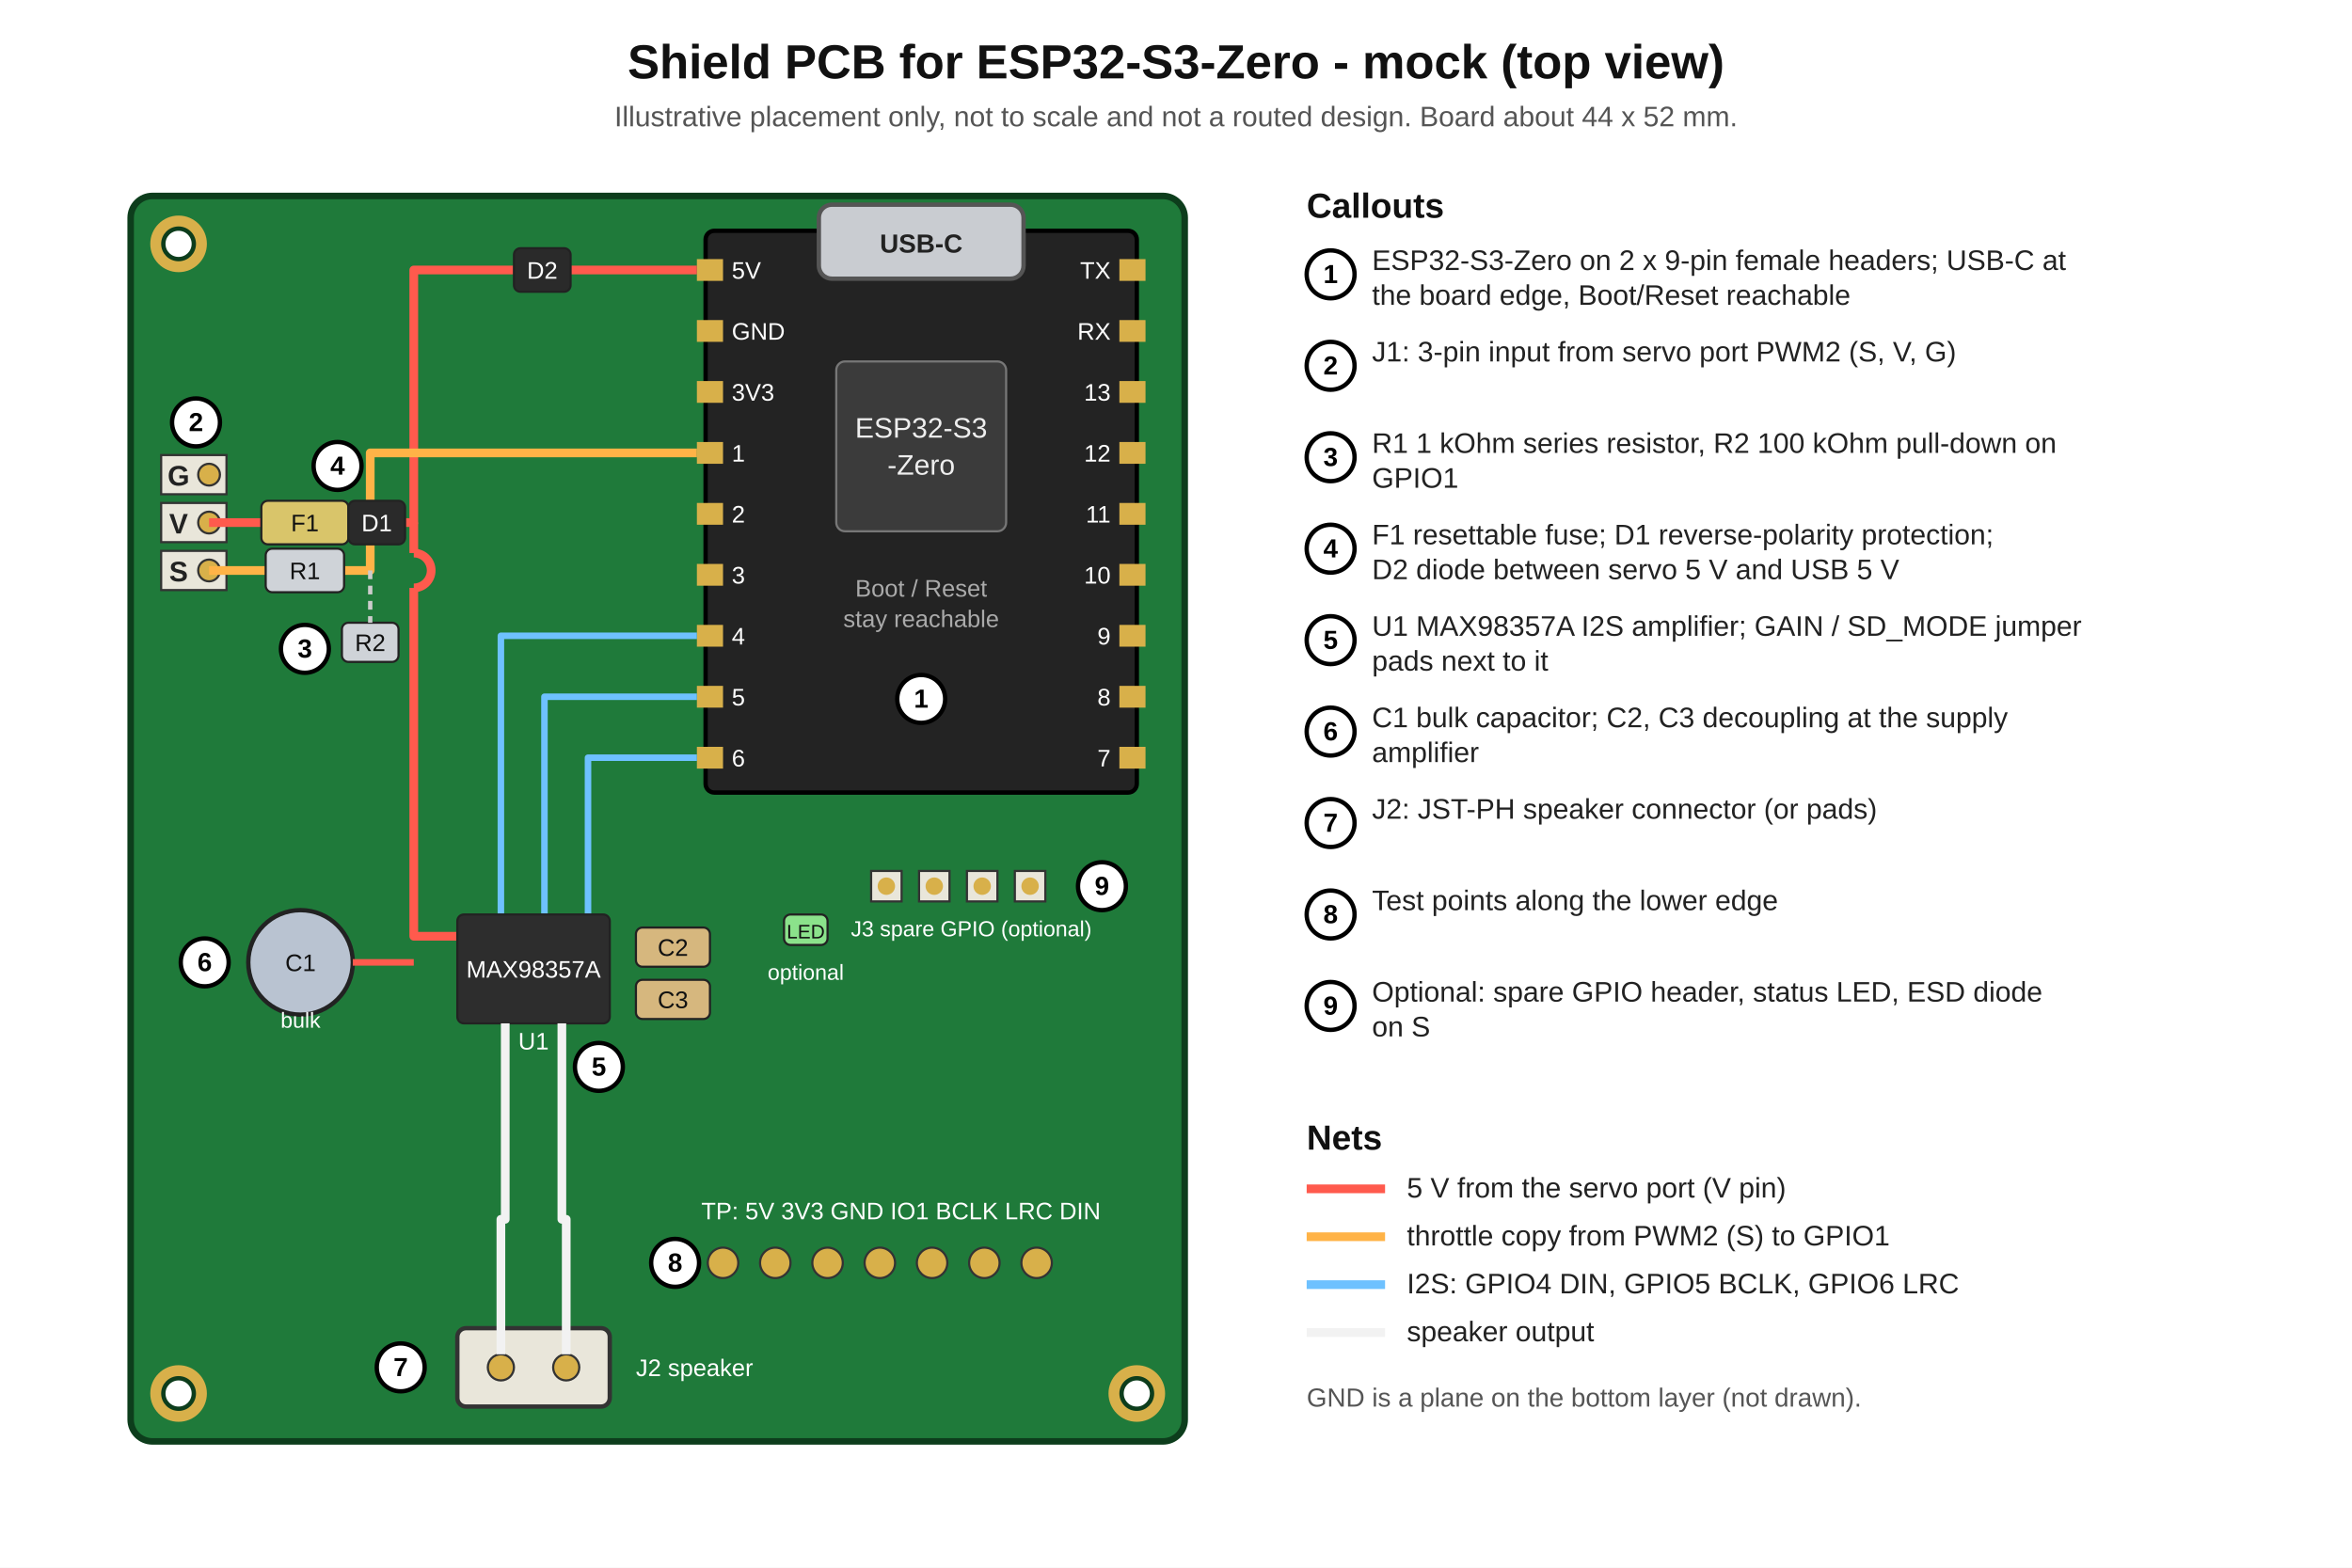
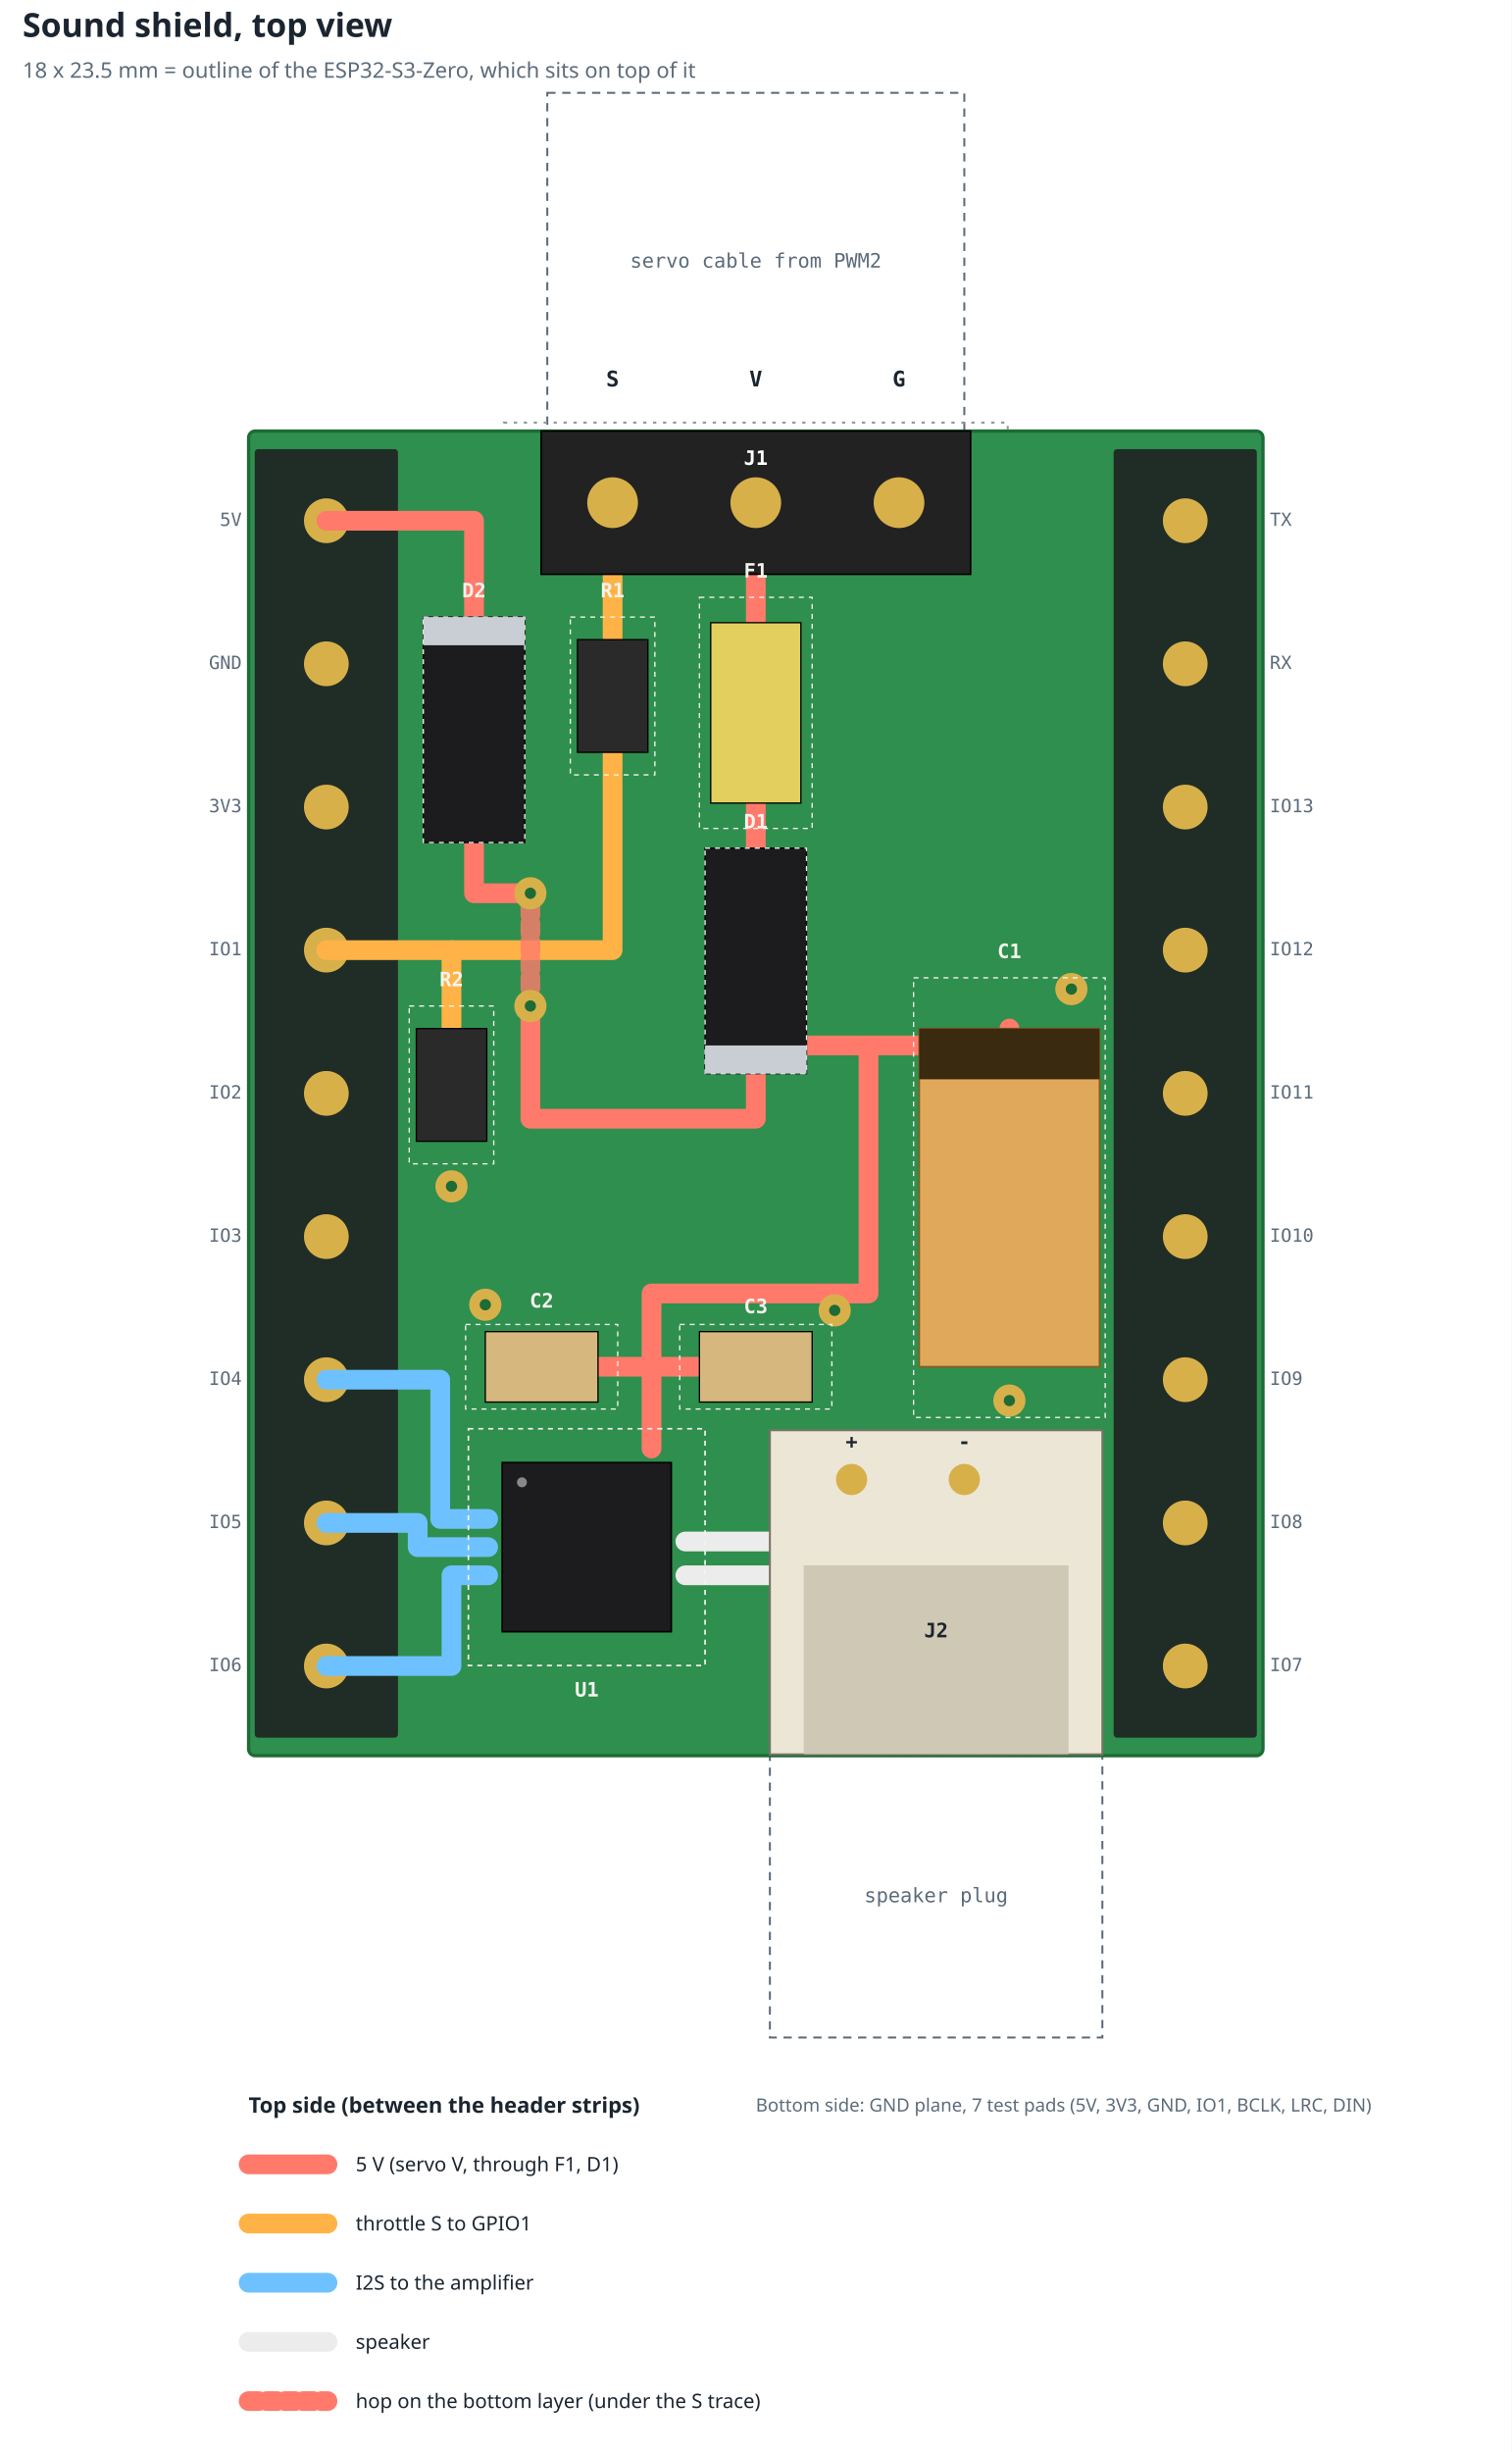
- <svg xmlns="http://www.w3.org/2000/svg" viewBox="0 0 1080 720" font-family="Arial, Helvetica, sans-serif">
-   <rect width="1080" height="720" fill="#ffffff" />
-   <text x="540" y="36" text-anchor="middle" font-size="22" font-weight="bold" fill="#111">Shield PCB for ESP32-S3-Zero - mock (top view)</text>
-   <text x="540" y="58" text-anchor="middle" font-size="13" fill="#555">Illustrative placement only, not to scale and not a routed design. Board about 44 x 52 mm.</text>
-   <rect x="60" y="90" width="484" height="572" rx="10" fill="#1f7a3a" stroke="#0d3d1c" stroke-width="3" />
-   <circle cx="82" cy="112" r="13" fill="#d8b04a" />
-   <circle cx="82" cy="112" r="7" fill="#fff" stroke="#0d3d1c" stroke-width="2" />
-   <circle cx="82" cy="640" r="13" fill="#d8b04a" />
-   <circle cx="82" cy="640" r="7" fill="#fff" stroke="#0d3d1c" stroke-width="2" />
-   <circle cx="522" cy="640" r="13" fill="#d8b04a" />
-   <circle cx="522" cy="640" r="7" fill="#fff" stroke="#0d3d1c" stroke-width="2" />
-   <rect x="324" y="106" width="198" height="258" rx="4" fill="#232323" stroke="#000" stroke-width="2" />
-   <rect x="376" y="94" width="94" height="34" rx="6" fill="#c9ccd1" stroke="#555" stroke-width="2" />
-   <text x="423" y="116" text-anchor="middle" font-size="12" font-weight="bold" fill="#222">USB-C</text>
-   <rect x="384" y="166" width="78" height="78" rx="4" fill="#3b3b3b" stroke="#777" />
-   <text x="423" y="201" text-anchor="middle" font-size="13" fill="#eee">ESP32-S3</text>
-   <text x="423" y="218" text-anchor="middle" font-size="13" fill="#eee">-Zero</text>
-   <text x="423" y="274" text-anchor="middle" font-size="11" fill="#aaa">Boot / Reset</text>
-   <text x="423" y="288" text-anchor="middle" font-size="11" fill="#aaa">stay reachable</text>
-   <rect x="320" y="119" width="12" height="10" fill="#d8b04a" />
-   <text x="336" y="128" font-size="11" fill="#fff">5V</text>
-   <rect x="514" y="119" width="12" height="10" fill="#d8b04a" />
-   <text x="510" y="128" text-anchor="end" font-size="11" fill="#fff">TX</text>
-   <rect x="320" y="147" width="12" height="10" fill="#d8b04a" />
-   <text x="336" y="156" font-size="11" fill="#fff">GND</text>
-   <rect x="514" y="147" width="12" height="10" fill="#d8b04a" />
-   <text x="510" y="156" text-anchor="end" font-size="11" fill="#fff">RX</text>
-   <rect x="320" y="175" width="12" height="10" fill="#d8b04a" />
-   <text x="336" y="184" font-size="11" fill="#fff">3V3</text>
-   <rect x="514" y="175" width="12" height="10" fill="#d8b04a" />
-   <text x="510" y="184" text-anchor="end" font-size="11" fill="#fff">13</text>
-   <rect x="320" y="203" width="12" height="10" fill="#d8b04a" />
-   <text x="336" y="212" font-size="11" fill="#fff">1</text>
-   <rect x="514" y="203" width="12" height="10" fill="#d8b04a" />
-   <text x="510" y="212" text-anchor="end" font-size="11" fill="#fff">12</text>
-   <rect x="320" y="231" width="12" height="10" fill="#d8b04a" />
-   <text x="336" y="240" font-size="11" fill="#fff">2</text>
-   <rect x="514" y="231" width="12" height="10" fill="#d8b04a" />
-   <text x="510" y="240" text-anchor="end" font-size="11" fill="#fff">11</text>
-   <rect x="320" y="259" width="12" height="10" fill="#d8b04a" />
-   <text x="336" y="268" font-size="11" fill="#fff">3</text>
-   <rect x="514" y="259" width="12" height="10" fill="#d8b04a" />
-   <text x="510" y="268" text-anchor="end" font-size="11" fill="#fff">10</text>
-   <rect x="320" y="287" width="12" height="10" fill="#d8b04a" />
-   <text x="336" y="296" font-size="11" fill="#fff">4</text>
-   <rect x="514" y="287" width="12" height="10" fill="#d8b04a" />
-   <text x="510" y="296" text-anchor="end" font-size="11" fill="#fff">9</text>
-   <rect x="320" y="315" width="12" height="10" fill="#d8b04a" />
-   <text x="336" y="324" font-size="11" fill="#fff">5</text>
-   <rect x="514" y="315" width="12" height="10" fill="#d8b04a" />
-   <text x="510" y="324" text-anchor="end" font-size="11" fill="#fff">8</text>
-   <rect x="320" y="343" width="12" height="10" fill="#d8b04a" />
-   <text x="336" y="352" font-size="11" fill="#fff">6</text>
-   <rect x="514" y="343" width="12" height="10" fill="#d8b04a" />
-   <text x="510" y="352" text-anchor="end" font-size="11" fill="#fff">7</text>
-   <rect x="74" y="209" width="30" height="18" fill="#e9e6da" stroke="#333" />
-   <circle cx="96" cy="218" r="5" fill="#d8b04a" stroke="#333" />
-   <text x="82" y="223" text-anchor="middle" font-size="13" font-weight="bold" fill="#222">G</text>
-   <rect x="74" y="231" width="30" height="18" fill="#e9e6da" stroke="#333" />
-   <circle cx="96" cy="240" r="5" fill="#d8b04a" stroke="#333" />
-   <text x="82" y="245" text-anchor="middle" font-size="13" font-weight="bold" fill="#222">V</text>
-   <rect x="74" y="253" width="30" height="18" fill="#e9e6da" stroke="#333" />
-   <circle cx="96" cy="262" r="5" fill="#d8b04a" stroke="#333" />
-   <text x="82" y="267" text-anchor="middle" font-size="13" font-weight="bold" fill="#222">S</text>
-   <polyline points="96,240 120,240" fill="none" stroke="#ff5a4d" stroke-width="4" stroke-linejoin="round" />
-   <polyline points="160,240 190,240 190,124 320,124" fill="none" stroke="#ff5a4d" stroke-width="4" stroke-linejoin="round" />
-   <polyline points="190,240 190,254" fill="none" stroke="#ff5a4d" stroke-width="4" stroke-linejoin="round" />
-   <path d="M 190 254 A 8 8 0 0 1 190 270" fill="none" stroke="#ff5a4d" stroke-width="4" />
-   <polyline points="190,270 190,430 210,430" fill="none" stroke="#ff5a4d" stroke-width="4" stroke-linejoin="round" />
-   <polyline points="96,262 122,262" fill="none" stroke="#ffb347" stroke-width="4" stroke-linejoin="round" />
-   <polyline points="158,262 170,262 170,208 320,208" fill="none" stroke="#ffb347" stroke-width="4" stroke-linejoin="round" />
-   <polyline points="320,292 230,292 230,420" fill="none" stroke="#6ec1ff" stroke-width="3" stroke-linejoin="round" />
-   <polyline points="320,320 250,320 250,420" fill="none" stroke="#6ec1ff" stroke-width="3" stroke-linejoin="round" />
-   <polyline points="320,348 270,348 270,420" fill="none" stroke="#6ec1ff" stroke-width="3" stroke-linejoin="round" />
-   <rect x="120" y="230" width="40" height="20" rx="3" fill="#d9c56a" stroke="#222" />
-   <text x="140.0" y="244.0" text-anchor="middle" font-size="11" fill="#111">F1</text>
-   <rect x="122" y="252" width="36" height="20" rx="3" fill="#cfd3d8" stroke="#222" />
-   <text x="140.0" y="266.0" text-anchor="middle" font-size="11" fill="#111">R1</text>
-   <rect x="160" y="230" width="26" height="20" rx="3" fill="#2a2a2a" stroke="#222" />
-   <text x="173.0" y="244.0" text-anchor="middle" font-size="11" fill="#fff">D1</text>
-   <rect x="157" y="286" width="26" height="18" rx="3" fill="#cfd3d8" stroke="#222" />
-   <text x="170.0" y="299.0" text-anchor="middle" font-size="11" fill="#111">R2</text>
-   <polyline points="170,262 170,286" fill="none" stroke="#cccccc" stroke-width="2" stroke-linejoin="round" stroke-dasharray="4 3" />
-   <rect x="236" y="114" width="26" height="20" rx="3" fill="#2a2a2a" stroke="#222" />
-   <text x="249.0" y="128.0" text-anchor="middle" font-size="11" fill="#fff">D2</text>
-   <rect x="210" y="420" width="70" height="50" rx="3" fill="#2d2d2d" stroke="#222" />
-   <text x="245.0" y="449.0" text-anchor="middle" font-size="11" fill="#fff">MAX98357A</text>
-   <text x="245" y="482" text-anchor="middle" font-size="11" fill="#fff">U1</text>
-   <circle cx="138" cy="442" r="24" fill="#b9c3d1" stroke="#222" stroke-width="2" />
-   <text x="138" y="446" text-anchor="middle" font-size="11" fill="#111">C1</text>
-   <text x="138" y="472" text-anchor="middle" font-size="10" fill="#fff">bulk</text>
-   <polyline points="162,442 190,442" fill="none" stroke="#ff5a4d" stroke-width="3" stroke-linejoin="round" />
-   <rect x="292" y="426" width="34" height="18" rx="3" fill="#d6b77e" stroke="#222" />
-   <text x="309.0" y="439.0" text-anchor="middle" font-size="11" fill="#111">C2</text>
-   <rect x="292" y="450" width="34" height="18" rx="3" fill="#d6b77e" stroke="#222" />
-   <text x="309.0" y="463.0" text-anchor="middle" font-size="11" fill="#111">C3</text>
-   <rect x="210" y="610" width="70" height="36" rx="4" fill="#e9e6da" stroke="#333" stroke-width="2" />
-   <circle cx="230" cy="628" r="6" fill="#d8b04a" stroke="#333" />
-   <circle cx="260" cy="628" r="6" fill="#d8b04a" stroke="#333" />
-   <text x="292" y="632" font-size="11" fill="#fff">J2 speaker</text>
-   <polyline points="232,470 232,560 230,560 230,622" fill="none" stroke="#f2f2f2" stroke-width="4" stroke-linejoin="round" />
-   <polyline points="258,470 258,560 260,560 260,622" fill="none" stroke="#f2f2f2" stroke-width="4" stroke-linejoin="round" />
-   <circle cx="332" cy="580" r="7" fill="#d8b04a" stroke="#333" />
-   <circle cx="356" cy="580" r="7" fill="#d8b04a" stroke="#333" />
-   <circle cx="380" cy="580" r="7" fill="#d8b04a" stroke="#333" />
-   <circle cx="404" cy="580" r="7" fill="#d8b04a" stroke="#333" />
-   <circle cx="428" cy="580" r="7" fill="#d8b04a" stroke="#333" />
-   <circle cx="452" cy="580" r="7" fill="#d8b04a" stroke="#333" />
-   <circle cx="476" cy="580" r="7" fill="#d8b04a" stroke="#333" />
-   <text x="322" y="560" font-size="11" fill="#fff">TP: 5V 3V3 GND IO1 BCLK LRC DIN</text>
-   <rect x="360" y="420" width="20" height="14" rx="3" fill="#8be28b" stroke="#222" />
-   <text x="370.0" y="431.0" text-anchor="middle" font-size="9" fill="#111">LED</text>
-   <text x="370" y="450" text-anchor="middle" font-size="10" fill="#fff">optional</text>
-   <rect x="400" y="400" width="14" height="14" fill="#e9e6da" stroke="#333" />
-   <circle cx="407" cy="407" r="4" fill="#d8b04a" />
-   <rect x="422" y="400" width="14" height="14" fill="#e9e6da" stroke="#333" />
-   <circle cx="429" cy="407" r="4" fill="#d8b04a" />
-   <rect x="444" y="400" width="14" height="14" fill="#e9e6da" stroke="#333" />
-   <circle cx="451" cy="407" r="4" fill="#d8b04a" />
-   <rect x="466" y="400" width="14" height="14" fill="#e9e6da" stroke="#333" />
-   <circle cx="473" cy="407" r="4" fill="#d8b04a" />
-   <text x="446" y="430" text-anchor="middle" font-size="10" fill="#fff">J3 spare GPIO (optional)</text>
-   <circle cx="423" cy="321" r="11" fill="#fff" stroke="#000" stroke-width="2" />
-   <text x="423" y="325" text-anchor="middle" font-size="12" font-weight="bold" fill="#000">1</text>
-   <circle cx="90" cy="194" r="11" fill="#fff" stroke="#000" stroke-width="2" />
-   <text x="90" y="198" text-anchor="middle" font-size="12" font-weight="bold" fill="#000">2</text>
-   <circle cx="140" cy="298" r="11" fill="#fff" stroke="#000" stroke-width="2" />
-   <text x="140" y="302" text-anchor="middle" font-size="12" font-weight="bold" fill="#000">3</text>
-   <circle cx="155" cy="214" r="11" fill="#fff" stroke="#000" stroke-width="2" />
-   <text x="155" y="218" text-anchor="middle" font-size="12" font-weight="bold" fill="#000">4</text>
-   <circle cx="275" cy="490" r="11" fill="#fff" stroke="#000" stroke-width="2" />
-   <text x="275" y="494" text-anchor="middle" font-size="12" font-weight="bold" fill="#000">5</text>
-   <circle cx="94" cy="442" r="11" fill="#fff" stroke="#000" stroke-width="2" />
-   <text x="94" y="446" text-anchor="middle" font-size="12" font-weight="bold" fill="#000">6</text>
-   <circle cx="184" cy="628" r="11" fill="#fff" stroke="#000" stroke-width="2" />
-   <text x="184" y="632" text-anchor="middle" font-size="12" font-weight="bold" fill="#000">7</text>
-   <circle cx="310" cy="580" r="11" fill="#fff" stroke="#000" stroke-width="2" />
-   <text x="310" y="584" text-anchor="middle" font-size="12" font-weight="bold" fill="#000">8</text>
-   <circle cx="506" cy="407" r="11" fill="#fff" stroke="#000" stroke-width="2" />
-   <text x="506" y="411" text-anchor="middle" font-size="12" font-weight="bold" fill="#000">9</text>
-   <text x="600" y="100" font-size="16" font-weight="bold" fill="#111">Callouts</text>
-   <circle cx="611" cy="126" r="11" fill="#fff" stroke="#000" stroke-width="2" />
-   <text x="611" y="130" text-anchor="middle" font-size="12" font-weight="bold">1</text>
-   <text x="630" y="124" font-size="13" fill="#222">ESP32-S3-Zero on 2 x 9-pin female headers; USB-C at</text>
-   <text x="630" y="140" font-size="13" fill="#222">the board edge, Boot/Reset reachable</text>
-   <circle cx="611" cy="168" r="11" fill="#fff" stroke="#000" stroke-width="2" />
-   <text x="611" y="172" text-anchor="middle" font-size="12" font-weight="bold">2</text>
-   <text x="630" y="166" font-size="13" fill="#222">J1: 3-pin input from servo port PWM2 (S, V, G)</text>
-   <circle cx="611" cy="210" r="11" fill="#fff" stroke="#000" stroke-width="2" />
-   <text x="611" y="214" text-anchor="middle" font-size="12" font-weight="bold">3</text>
-   <text x="630" y="208" font-size="13" fill="#222">R1 1 kOhm series resistor, R2 100 kOhm pull-down on</text>
-   <text x="630" y="224" font-size="13" fill="#222">GPIO1</text>
-   <circle cx="611" cy="252" r="11" fill="#fff" stroke="#000" stroke-width="2" />
-   <text x="611" y="256" text-anchor="middle" font-size="12" font-weight="bold">4</text>
-   <text x="630" y="250" font-size="13" fill="#222">F1 resettable fuse; D1 reverse-polarity protection;</text>
-   <text x="630" y="266" font-size="13" fill="#222">D2 diode between servo 5 V and USB 5 V</text>
-   <circle cx="611" cy="294" r="11" fill="#fff" stroke="#000" stroke-width="2" />
-   <text x="611" y="298" text-anchor="middle" font-size="12" font-weight="bold">5</text>
-   <text x="630" y="292" font-size="13" fill="#222">U1 MAX98357A I2S amplifier; GAIN / SD_MODE jumper</text>
-   <text x="630" y="308" font-size="13" fill="#222">pads next to it</text>
-   <circle cx="611" cy="336" r="11" fill="#fff" stroke="#000" stroke-width="2" />
-   <text x="611" y="340" text-anchor="middle" font-size="12" font-weight="bold">6</text>
-   <text x="630" y="334" font-size="13" fill="#222">C1 bulk capacitor; C2, C3 decoupling at the supply</text>
-   <text x="630" y="350" font-size="13" fill="#222">amplifier</text>
-   <circle cx="611" cy="378" r="11" fill="#fff" stroke="#000" stroke-width="2" />
-   <text x="611" y="382" text-anchor="middle" font-size="12" font-weight="bold">7</text>
-   <text x="630" y="376" font-size="13" fill="#222">J2: JST-PH speaker connector (or pads)</text>
-   <circle cx="611" cy="420" r="11" fill="#fff" stroke="#000" stroke-width="2" />
-   <text x="611" y="424" text-anchor="middle" font-size="12" font-weight="bold">8</text>
-   <text x="630" y="418" font-size="13" fill="#222">Test points along the lower edge</text>
-   <circle cx="611" cy="462" r="11" fill="#fff" stroke="#000" stroke-width="2" />
-   <text x="611" y="466" text-anchor="middle" font-size="12" font-weight="bold">9</text>
-   <text x="630" y="460" font-size="13" fill="#222">Optional: spare GPIO header, status LED, ESD diode</text>
-   <text x="630" y="476" font-size="13" fill="#222">on S</text>
-   <text x="600" y="528" font-size="16" font-weight="bold" fill="#111">Nets</text>
-   <line x1="600" y1="546" x2="636" y2="546" stroke="#ff5a4d" stroke-width="4" />
-   <text x="646" y="550" font-size="13" fill="#222">5 V from the servo port (V pin)</text>
-   <line x1="600" y1="568" x2="636" y2="568" stroke="#ffb347" stroke-width="4" />
-   <text x="646" y="572" font-size="13" fill="#222">throttle copy from PWM2 (S) to GPIO1</text>
-   <line x1="600" y1="590" x2="636" y2="590" stroke="#6ec1ff" stroke-width="4" />
-   <text x="646" y="594" font-size="13" fill="#222">I2S: GPIO4 DIN, GPIO5 BCLK, GPIO6 LRC</text>
-   <line x1="600" y1="612" x2="636" y2="612" stroke="#f2f2f2" stroke-width="4" />
-   <text x="646" y="616" font-size="13" fill="#222">speaker output</text>
-   <text x="600" y="646" font-size="12" fill="#555">GND is a plane on the bottom layer (not drawn).</text>
+ <svg xmlns="http://www.w3.org/2000/svg" viewBox="0 0 912 1479" width="912" height="1479">
+   <rect width="912" height="1479" fill="#ffffff" />
+   <text x="13.6" y="15.2" font-family="system-ui,sans-serif" font-size="20" font-weight="600" text-anchor="start" dominant-baseline="middle" fill="#1b2530">Sound shield, top view</text>
+   <text x="13.6" y="42.4" font-family="system-ui,sans-serif" font-size="13" font-weight="500" text-anchor="start" dominant-baseline="middle" fill="#5c6b7a">18 x 23.5 mm = outline of the ESP32-S3-Zero, which sits on top of it</text>
+   <rect x="330.2" y="56.0" width="251.6" height="204.0" fill="none" stroke="#5c6b7a" stroke-width="1.2" stroke-dasharray="5 4" />
+   <text x="456.0" y="158.0" font-family="ui-monospace,Menlo,Consolas,monospace" font-size="12" font-weight="500" text-anchor="middle" dominant-baseline="middle" fill="#5c6b7a">servo cable from PWM2</text>
+   <rect x="464.5" y="1059.0" width="200.6" height="170.0" fill="none" stroke="#5c6b7a" stroke-width="1.2" stroke-dasharray="5 4" />
+   <text x="564.8" y="1144.0" font-family="ui-monospace,Menlo,Consolas,monospace" font-size="12" font-weight="500" text-anchor="middle" dominant-baseline="middle" fill="#5c6b7a">speaker plug</text>
+   <rect x="304.0" y="254.9" width="304.0" height="248.2" fill="none" stroke="#8d949c" stroke-width="1.2" stroke-dasharray="2 4" />
+   <text x="456.0" y="521.8" font-family="ui-monospace,Menlo,Consolas,monospace" font-size="11" font-weight="500" text-anchor="middle" dominant-baseline="middle" fill="#8d949c">USB-C of the Zero (above)</text>
+   <rect x="150.0" y="260.0" width="612.0" height="799.0" fill="#2f8f4e" stroke="#1d6b36" stroke-width="2" rx="4" />
+   <rect x="153.7" y="270.9" width="86.4" height="777.2" fill="#1c1c1e" opacity="0.85" rx="2" />
+   <rect x="671.9" y="270.9" width="86.4" height="777.2" fill="#1c1c1e" opacity="0.85" rx="2" />
+   <circle cx="196.9" cy="314.1" r="13.5" fill="#d8b04a" />
+   <circle cx="715.1" cy="314.1" r="13.5" fill="#d8b04a" />
+   <text x="145.9" y="314.1" font-family="ui-monospace,Menlo,Consolas,monospace" font-size="11" font-weight="500" text-anchor="end" dominant-baseline="middle" fill="#5c6b7a">5V</text>
+   <text x="766.1" y="314.1" font-family="ui-monospace,Menlo,Consolas,monospace" font-size="11" font-weight="500" text-anchor="start" dominant-baseline="middle" fill="#5c6b7a">TX</text>
+   <circle cx="196.9" cy="400.4" r="13.5" fill="#d8b04a" />
+   <circle cx="715.1" cy="400.4" r="13.5" fill="#d8b04a" />
+   <text x="145.9" y="400.4" font-family="ui-monospace,Menlo,Consolas,monospace" font-size="11" font-weight="500" text-anchor="end" dominant-baseline="middle" fill="#5c6b7a">GND</text>
+   <text x="766.1" y="400.4" font-family="ui-monospace,Menlo,Consolas,monospace" font-size="11" font-weight="500" text-anchor="start" dominant-baseline="middle" fill="#5c6b7a">RX</text>
+   <circle cx="196.9" cy="486.8" r="13.5" fill="#d8b04a" />
+   <circle cx="715.1" cy="486.8" r="13.5" fill="#d8b04a" />
+   <text x="145.9" y="486.8" font-family="ui-monospace,Menlo,Consolas,monospace" font-size="11" font-weight="500" text-anchor="end" dominant-baseline="middle" fill="#5c6b7a">3V3</text>
+   <text x="766.1" y="486.8" font-family="ui-monospace,Menlo,Consolas,monospace" font-size="11" font-weight="500" text-anchor="start" dominant-baseline="middle" fill="#5c6b7a">IO13</text>
+   <circle cx="196.9" cy="573.1" r="13.5" fill="#d8b04a" />
+   <circle cx="715.1" cy="573.1" r="13.5" fill="#d8b04a" />
+   <text x="145.9" y="573.1" font-family="ui-monospace,Menlo,Consolas,monospace" font-size="11" font-weight="500" text-anchor="end" dominant-baseline="middle" fill="#5c6b7a">IO1</text>
+   <text x="766.1" y="573.1" font-family="ui-monospace,Menlo,Consolas,monospace" font-size="11" font-weight="500" text-anchor="start" dominant-baseline="middle" fill="#5c6b7a">IO12</text>
+   <circle cx="196.9" cy="659.5" r="13.5" fill="#d8b04a" />
+   <circle cx="715.1" cy="659.5" r="13.5" fill="#d8b04a" />
+   <text x="145.9" y="659.5" font-family="ui-monospace,Menlo,Consolas,monospace" font-size="11" font-weight="500" text-anchor="end" dominant-baseline="middle" fill="#5c6b7a">IO2</text>
+   <text x="766.1" y="659.5" font-family="ui-monospace,Menlo,Consolas,monospace" font-size="11" font-weight="500" text-anchor="start" dominant-baseline="middle" fill="#5c6b7a">IO11</text>
+   <circle cx="196.9" cy="745.9" r="13.5" fill="#d8b04a" />
+   <circle cx="715.1" cy="745.9" r="13.5" fill="#d8b04a" />
+   <text x="145.9" y="745.9" font-family="ui-monospace,Menlo,Consolas,monospace" font-size="11" font-weight="500" text-anchor="end" dominant-baseline="middle" fill="#5c6b7a">IO3</text>
+   <text x="766.1" y="745.9" font-family="ui-monospace,Menlo,Consolas,monospace" font-size="11" font-weight="500" text-anchor="start" dominant-baseline="middle" fill="#5c6b7a">IO10</text>
+   <circle cx="196.9" cy="832.2" r="13.5" fill="#d8b04a" />
+   <circle cx="715.1" cy="832.2" r="13.5" fill="#d8b04a" />
+   <text x="145.9" y="832.2" font-family="ui-monospace,Menlo,Consolas,monospace" font-size="11" font-weight="500" text-anchor="end" dominant-baseline="middle" fill="#5c6b7a">IO4</text>
+   <text x="766.1" y="832.2" font-family="ui-monospace,Menlo,Consolas,monospace" font-size="11" font-weight="500" text-anchor="start" dominant-baseline="middle" fill="#5c6b7a">IO9</text>
+   <circle cx="196.9" cy="918.6" r="13.5" fill="#d8b04a" />
+   <circle cx="715.1" cy="918.6" r="13.5" fill="#d8b04a" />
+   <text x="145.9" y="918.6" font-family="ui-monospace,Menlo,Consolas,monospace" font-size="11" font-weight="500" text-anchor="end" dominant-baseline="middle" fill="#5c6b7a">IO5</text>
+   <text x="766.1" y="918.6" font-family="ui-monospace,Menlo,Consolas,monospace" font-size="11" font-weight="500" text-anchor="start" dominant-baseline="middle" fill="#5c6b7a">IO8</text>
+   <circle cx="196.9" cy="1004.9" r="13.5" fill="#d8b04a" />
+   <circle cx="715.1" cy="1004.9" r="13.5" fill="#d8b04a" />
+   <text x="145.9" y="1004.9" font-family="ui-monospace,Menlo,Consolas,monospace" font-size="11" font-weight="500" text-anchor="end" dominant-baseline="middle" fill="#5c6b7a">IO6</text>
+   <text x="766.1" y="1004.9" font-family="ui-monospace,Menlo,Consolas,monospace" font-size="11" font-weight="500" text-anchor="start" dominant-baseline="middle" fill="#5c6b7a">IO7</text>
+   <polyline points="369.6,303.2 369.6,389.2" fill="none" stroke="#ffb347" stroke-width="11.9" stroke-linejoin="round" stroke-linecap="round" />
+   <polyline points="369.6,450.4 369.6,573.1 196.9,573.1" fill="none" stroke="#ffb347" stroke-width="11.9" stroke-linejoin="round" stroke-linecap="round" />
+   <polyline points="456.0,303.2 456.0,373.9" fill="none" stroke="#ff7a6b" stroke-width="11.9" stroke-linejoin="round" stroke-linecap="round" />
+   <polyline points="456.0,486.1 456.0,528.6" fill="none" stroke="#ff7a6b" stroke-width="11.9" stroke-linejoin="round" stroke-linecap="round" />
+   <polyline points="456.0,630.6 609.0,630.6 609.0,620.4" fill="none" stroke="#ff7a6b" stroke-width="11.9" stroke-linejoin="round" stroke-linecap="round" />
+   <polyline points="456.0,630.6 456.0,674.8 320.0,674.8 320.0,606.8" fill="none" stroke="#ff7a6b" stroke-width="11.9" stroke-linejoin="round" stroke-linecap="round" />
+   <polyline points="320.0,606.8 320.0,538.8" fill="none" stroke="#ff7a6b" stroke-width="11.9" stroke-linejoin="round" stroke-linecap="round" stroke-dasharray="6 5" opacity="0.8" />
+   <polyline points="320.0,538.8 286.0,538.8 286.0,494.6" fill="none" stroke="#ff7a6b" stroke-width="11.9" stroke-linejoin="round" stroke-linecap="round" />
+   <polyline points="286.0,385.8 286.0,314.1 196.9,314.1" fill="none" stroke="#ff7a6b" stroke-width="11.9" stroke-linejoin="round" stroke-linecap="round" />
+   <polyline points="524.0,630.6 524.0,780.2 393.1,780.2 393.1,873.7" fill="none" stroke="#ff7a6b" stroke-width="11.9" stroke-linejoin="round" stroke-linecap="round" />
+   <polyline points="360.8,824.4 393.1,824.4" fill="none" stroke="#ff7a6b" stroke-width="11.9" stroke-linejoin="round" stroke-linecap="round" />
+   <polyline points="393.1,824.4 422.0,824.4" fill="none" stroke="#ff7a6b" stroke-width="11.9" stroke-linejoin="round" stroke-linecap="round" />
+   <polyline points="196.9,832.2 265.6,832.2 265.6,916.2 294.5,916.2" fill="none" stroke="#6ec1ff" stroke-width="11.9" stroke-linejoin="round" stroke-linecap="round" />
+   <polyline points="196.9,918.6 252.0,918.6 252.0,933.2 294.5,933.2" fill="none" stroke="#6ec1ff" stroke-width="11.9" stroke-linejoin="round" stroke-linecap="round" />
+   <polyline points="196.9,1004.9 272.4,1004.9 272.4,950.2 294.5,950.2" fill="none" stroke="#6ec1ff" stroke-width="11.9" stroke-linejoin="round" stroke-linecap="round" />
+   <polyline points="413.5,929.8 513.8,929.8 513.8,892.4" fill="none" stroke="#ececec" stroke-width="11.9" stroke-linejoin="round" stroke-linecap="round" />
+   <polyline points="413.5,950.2 581.8,950.2 581.8,892.4" fill="none" stroke="#ececec" stroke-width="11.9" stroke-linejoin="round" stroke-linecap="round" />
+   <polyline points="272.4,573.1 272.4,620.4" fill="none" stroke="#ffb347" stroke-width="11.9" stroke-linejoin="round" stroke-linecap="round" />
+   <circle cx="272.4" cy="715.6" r="9.7" fill="#d8b04a" />
+   <circle cx="272.4" cy="715.6" r="3.4" fill="#1d6b36" />
+   <circle cx="292.8" cy="787.0" r="9.7" fill="#d8b04a" />
+   <circle cx="292.8" cy="787.0" r="3.4" fill="#1d6b36" />
+   <circle cx="503.6" cy="790.4" r="9.7" fill="#d8b04a" />
+   <circle cx="503.6" cy="790.4" r="3.4" fill="#1d6b36" />
+   <circle cx="609.0" cy="844.8" r="9.7" fill="#d8b04a" />
+   <circle cx="609.0" cy="844.8" r="3.4" fill="#1d6b36" />
+   <circle cx="354.0" cy="933.2" r="9.7" fill="#d8b04a" />
+   <circle cx="354.0" cy="933.2" r="3.4" fill="#1d6b36" />
+   <circle cx="646.4" cy="596.6" r="9.7" fill="#d8b04a" />
+   <circle cx="646.4" cy="596.6" r="3.4" fill="#1d6b36" />
+   <circle cx="320.0" cy="606.8" r="9.7" fill="#d8b04a" />
+   <circle cx="320.0" cy="606.8" r="3.4" fill="#1d6b36" />
+   <circle cx="320.0" cy="538.8" r="9.7" fill="#d8b04a" />
+   <circle cx="320.0" cy="538.8" r="3.4" fill="#1d6b36" />
+   <rect x="326.5" y="260.0" width="259.1" height="86.4" fill="#222" stroke="#000" stroke-width="1" />
+   <circle cx="369.6" cy="303.2" r="15.3" fill="#d8b04a" />
+   <circle cx="456.0" cy="303.2" r="15.3" fill="#d8b04a" />
+   <circle cx="542.4" cy="303.2" r="15.3" fill="#d8b04a" />
+   <text x="369.6" y="229.4" font-family="ui-monospace,Menlo,Consolas,monospace" font-size="13" font-weight="700" text-anchor="middle" dominant-baseline="middle" fill="#1b2530">S</text>
+   <text x="456.0" y="229.4" font-family="ui-monospace,Menlo,Consolas,monospace" font-size="13" font-weight="700" text-anchor="middle" dominant-baseline="middle" fill="#1b2530">V</text>
+   <text x="542.4" y="229.4" font-family="ui-monospace,Menlo,Consolas,monospace" font-size="13" font-weight="700" text-anchor="middle" dominant-baseline="middle" fill="#1b2530">G</text>
+   <rect x="348.4" y="385.8" width="42.5" height="68.0" fill="#2a2a2a" stroke="#000" stroke-width="0.8" />
+   <rect x="344.1" y="372.2" width="51.0" height="95.2" fill="none" stroke="#f4f4ee" stroke-width="0.8" stroke-dasharray="3 3" />
+   <text x="369.6" y="356.9" font-family="ui-monospace,Menlo,Consolas,monospace" font-size="12" font-weight="700" text-anchor="middle" dominant-baseline="middle" fill="#f4f4ee">R1</text>
+   <rect x="428.8" y="375.6" width="54.4" height="108.8" fill="#e3cf5e" stroke="#000" stroke-width="0.8" />
+   <rect x="422.0" y="360.3" width="68.0" height="139.4" fill="none" stroke="#f4f4ee" stroke-width="0.8" stroke-dasharray="3 3" />
+   <text x="456.0" y="345.0" font-family="ui-monospace,Menlo,Consolas,monospace" font-size="12" font-weight="700" text-anchor="middle" dominant-baseline="middle" fill="#f4f4ee">F1</text>
+   <rect x="425.4" y="511.6" width="61.2" height="136.0" fill="#1c1c1e" stroke="#000" stroke-width="0.8" />
+   <rect x="425.4" y="511.6" width="61.2" height="136.0" fill="none" stroke="#f4f4ee" stroke-width="0.8" stroke-dasharray="3 3" />
+   <rect x="425.4" y="630.6" width="61.2" height="17.0" fill="#c9ced4" stroke="none" />
+   <text x="456.0" y="496.3" font-family="ui-monospace,Menlo,Consolas,monospace" font-size="12" font-weight="700" text-anchor="middle" dominant-baseline="middle" fill="#f4f4ee">D1</text>
+   <rect x="255.4" y="372.2" width="61.2" height="136.0" fill="#1c1c1e" stroke="#000" stroke-width="0.8" />
+   <rect x="255.4" y="372.2" width="61.2" height="136.0" fill="none" stroke="#f4f4ee" stroke-width="0.8" stroke-dasharray="3 3" />
+   <rect x="255.4" y="372.2" width="61.2" height="17.0" fill="#c9ced4" stroke="none" />
+   <text x="286.0" y="356.9" font-family="ui-monospace,Menlo,Consolas,monospace" font-size="12" font-weight="700" text-anchor="middle" dominant-baseline="middle" fill="#f4f4ee">D2</text>
+   <rect x="251.2" y="620.4" width="42.5" height="68.0" fill="#2a2a2a" stroke="#000" stroke-width="0.8" />
+   <rect x="246.9" y="606.8" width="51.0" height="95.2" fill="none" stroke="#f4f4ee" stroke-width="0.8" stroke-dasharray="3 3" />
+   <text x="272.4" y="591.5" font-family="ui-monospace,Menlo,Consolas,monospace" font-size="12" font-weight="700" text-anchor="middle" dominant-baseline="middle" fill="#f4f4ee">R2</text>
+   <rect x="554.6" y="620.4" width="108.8" height="204.0" fill="#e0a85b" stroke="#8a5a1c" stroke-width="1" />
+   <rect x="554.6" y="620.4" width="108.8" height="30.6" fill="#3a2a10" stroke="none" />
+   <rect x="551.2" y="589.8" width="115.6" height="265.2" fill="none" stroke="#f4f4ee" stroke-width="0.8" stroke-dasharray="3 3" />
+   <text x="609.0" y="574.5" font-family="ui-monospace,Menlo,Consolas,monospace" font-size="12" font-weight="700" text-anchor="middle" dominant-baseline="middle" fill="#f4f4ee">C1</text>
+   <rect x="292.8" y="803.2" width="68.0" height="42.5" fill="#d6b77e" stroke="#000" stroke-width="0.8" />
+   <rect x="280.9" y="798.9" width="91.8" height="51.0" fill="none" stroke="#f4f4ee" stroke-width="0.8" stroke-dasharray="3 3" />
+   <rect x="422.0" y="803.2" width="68.0" height="42.5" fill="#d6b77e" stroke="#000" stroke-width="0.8" />
+   <rect x="410.1" y="798.9" width="91.8" height="51.0" fill="none" stroke="#f4f4ee" stroke-width="0.8" stroke-dasharray="3 3" />
+   <rect x="282.6" y="861.8" width="142.8" height="142.8" fill="none" stroke="#f4f4ee" stroke-width="1" stroke-dasharray="3 3" />
+   <rect x="303.0" y="882.2" width="102.0" height="102.0" fill="#1c1c1e" stroke="#000" stroke-width="1" />
+   <circle cx="314.9" cy="894.1" r="3" fill="#888" />
+   <rect x="464.5" y="862.7" width="200.6" height="195.5" fill="#ece6d6" stroke="#7a7466" stroke-width="1.2" />
+   <rect x="484.9" y="944.2" width="159.8" height="113.9" fill="#cfc8b4" stroke="none" />
+   <circle cx="513.8" cy="892.4" r="9.4" fill="#d8b04a" />
+   <circle cx="581.8" cy="892.4" r="9.4" fill="#d8b04a" />
+   <text x="513.8" y="870.3" font-family="ui-monospace,Menlo,Consolas,monospace" font-size="12" font-weight="700" text-anchor="middle" dominant-baseline="middle" fill="#1b2530">+</text>
+   <text x="581.8" y="870.3" font-family="ui-monospace,Menlo,Consolas,monospace" font-size="12" font-weight="700" text-anchor="middle" dominant-baseline="middle" fill="#1b2530">-</text>
+   <text x="354.0" y="1019.9" font-family="ui-monospace,Menlo,Consolas,monospace" font-size="12" font-weight="700" text-anchor="middle" dominant-baseline="middle" fill="#f4f4ee">U1</text>
+   <text x="326.8" y="785.3" font-family="ui-monospace,Menlo,Consolas,monospace" font-size="12" font-weight="700" text-anchor="middle" dominant-baseline="middle" fill="#f4f4ee">C2</text>
+   <text x="456.0" y="788.7" font-family="ui-monospace,Menlo,Consolas,monospace" font-size="12" font-weight="700" text-anchor="middle" dominant-baseline="middle" fill="#f4f4ee">C3</text>
+   <text x="564.8" y="984.2" font-family="ui-monospace,Menlo,Consolas,monospace" font-size="12" font-weight="700" text-anchor="middle" dominant-baseline="middle" fill="#1b2530">J2</text>
+   <text x="456.0" y="277.0" font-family="ui-monospace,Menlo,Consolas,monospace" font-size="12" font-weight="700" text-anchor="middle" dominant-baseline="middle" fill="#fff">J1</text>
+   <text x="150.0" y="1269.8" font-family="system-ui,sans-serif" font-size="13" font-weight="600" text-anchor="start" dominant-baseline="middle" fill="#1b2530">Top side (between the header strips)</text>
+   <line x1="150.0" x2="197.6" y1="1305.5" y2="1305.5" stroke="#ff7a6b" stroke-width="11.9" stroke-linecap="round" />
+   <text x="214.6" y="1305.5" font-family="system-ui,sans-serif" font-size="12" font-weight="500" text-anchor="start" dominant-baseline="middle" fill="#1b2530">5 V (servo V, through F1, D1)</text>
+   <line x1="150.0" x2="197.6" y1="1341.2" y2="1341.2" stroke="#ffb347" stroke-width="11.9" stroke-linecap="round" />
+   <text x="214.6" y="1341.2" font-family="system-ui,sans-serif" font-size="12" font-weight="500" text-anchor="start" dominant-baseline="middle" fill="#1b2530">throttle S to GPIO1</text>
+   <line x1="150.0" x2="197.6" y1="1376.9" y2="1376.9" stroke="#6ec1ff" stroke-width="11.9" stroke-linecap="round" />
+   <text x="214.6" y="1376.9" font-family="system-ui,sans-serif" font-size="12" font-weight="500" text-anchor="start" dominant-baseline="middle" fill="#1b2530">I2S to the amplifier</text>
+   <line x1="150.0" x2="197.6" y1="1412.6" y2="1412.6" stroke="#ececec" stroke-width="11.9" stroke-linecap="round" />
+   <text x="214.6" y="1412.6" font-family="system-ui,sans-serif" font-size="12" font-weight="500" text-anchor="start" dominant-baseline="middle" fill="#1b2530">speaker</text>
+   <line x1="150.0" x2="197.6" y1="1448.3" y2="1448.3" stroke="#ff7a6b" stroke-width="11.9" stroke-dasharray="6 5" stroke-linecap="round" />
+   <text x="214.6" y="1448.3" font-family="system-ui,sans-serif" font-size="12" font-weight="500" text-anchor="start" dominant-baseline="middle" fill="#1b2530">hop on the bottom layer (under the S trace)</text>
+   <text x="456.0" y="1269.8" font-family="system-ui,sans-serif" font-size="11" font-weight="500" text-anchor="start" dominant-baseline="middle" fill="#5c6b7a">Bottom side: GND plane, 7 test pads (5V, 3V3, GND, IO1, BCLK, LRC, DIN)</text>
</svg>
